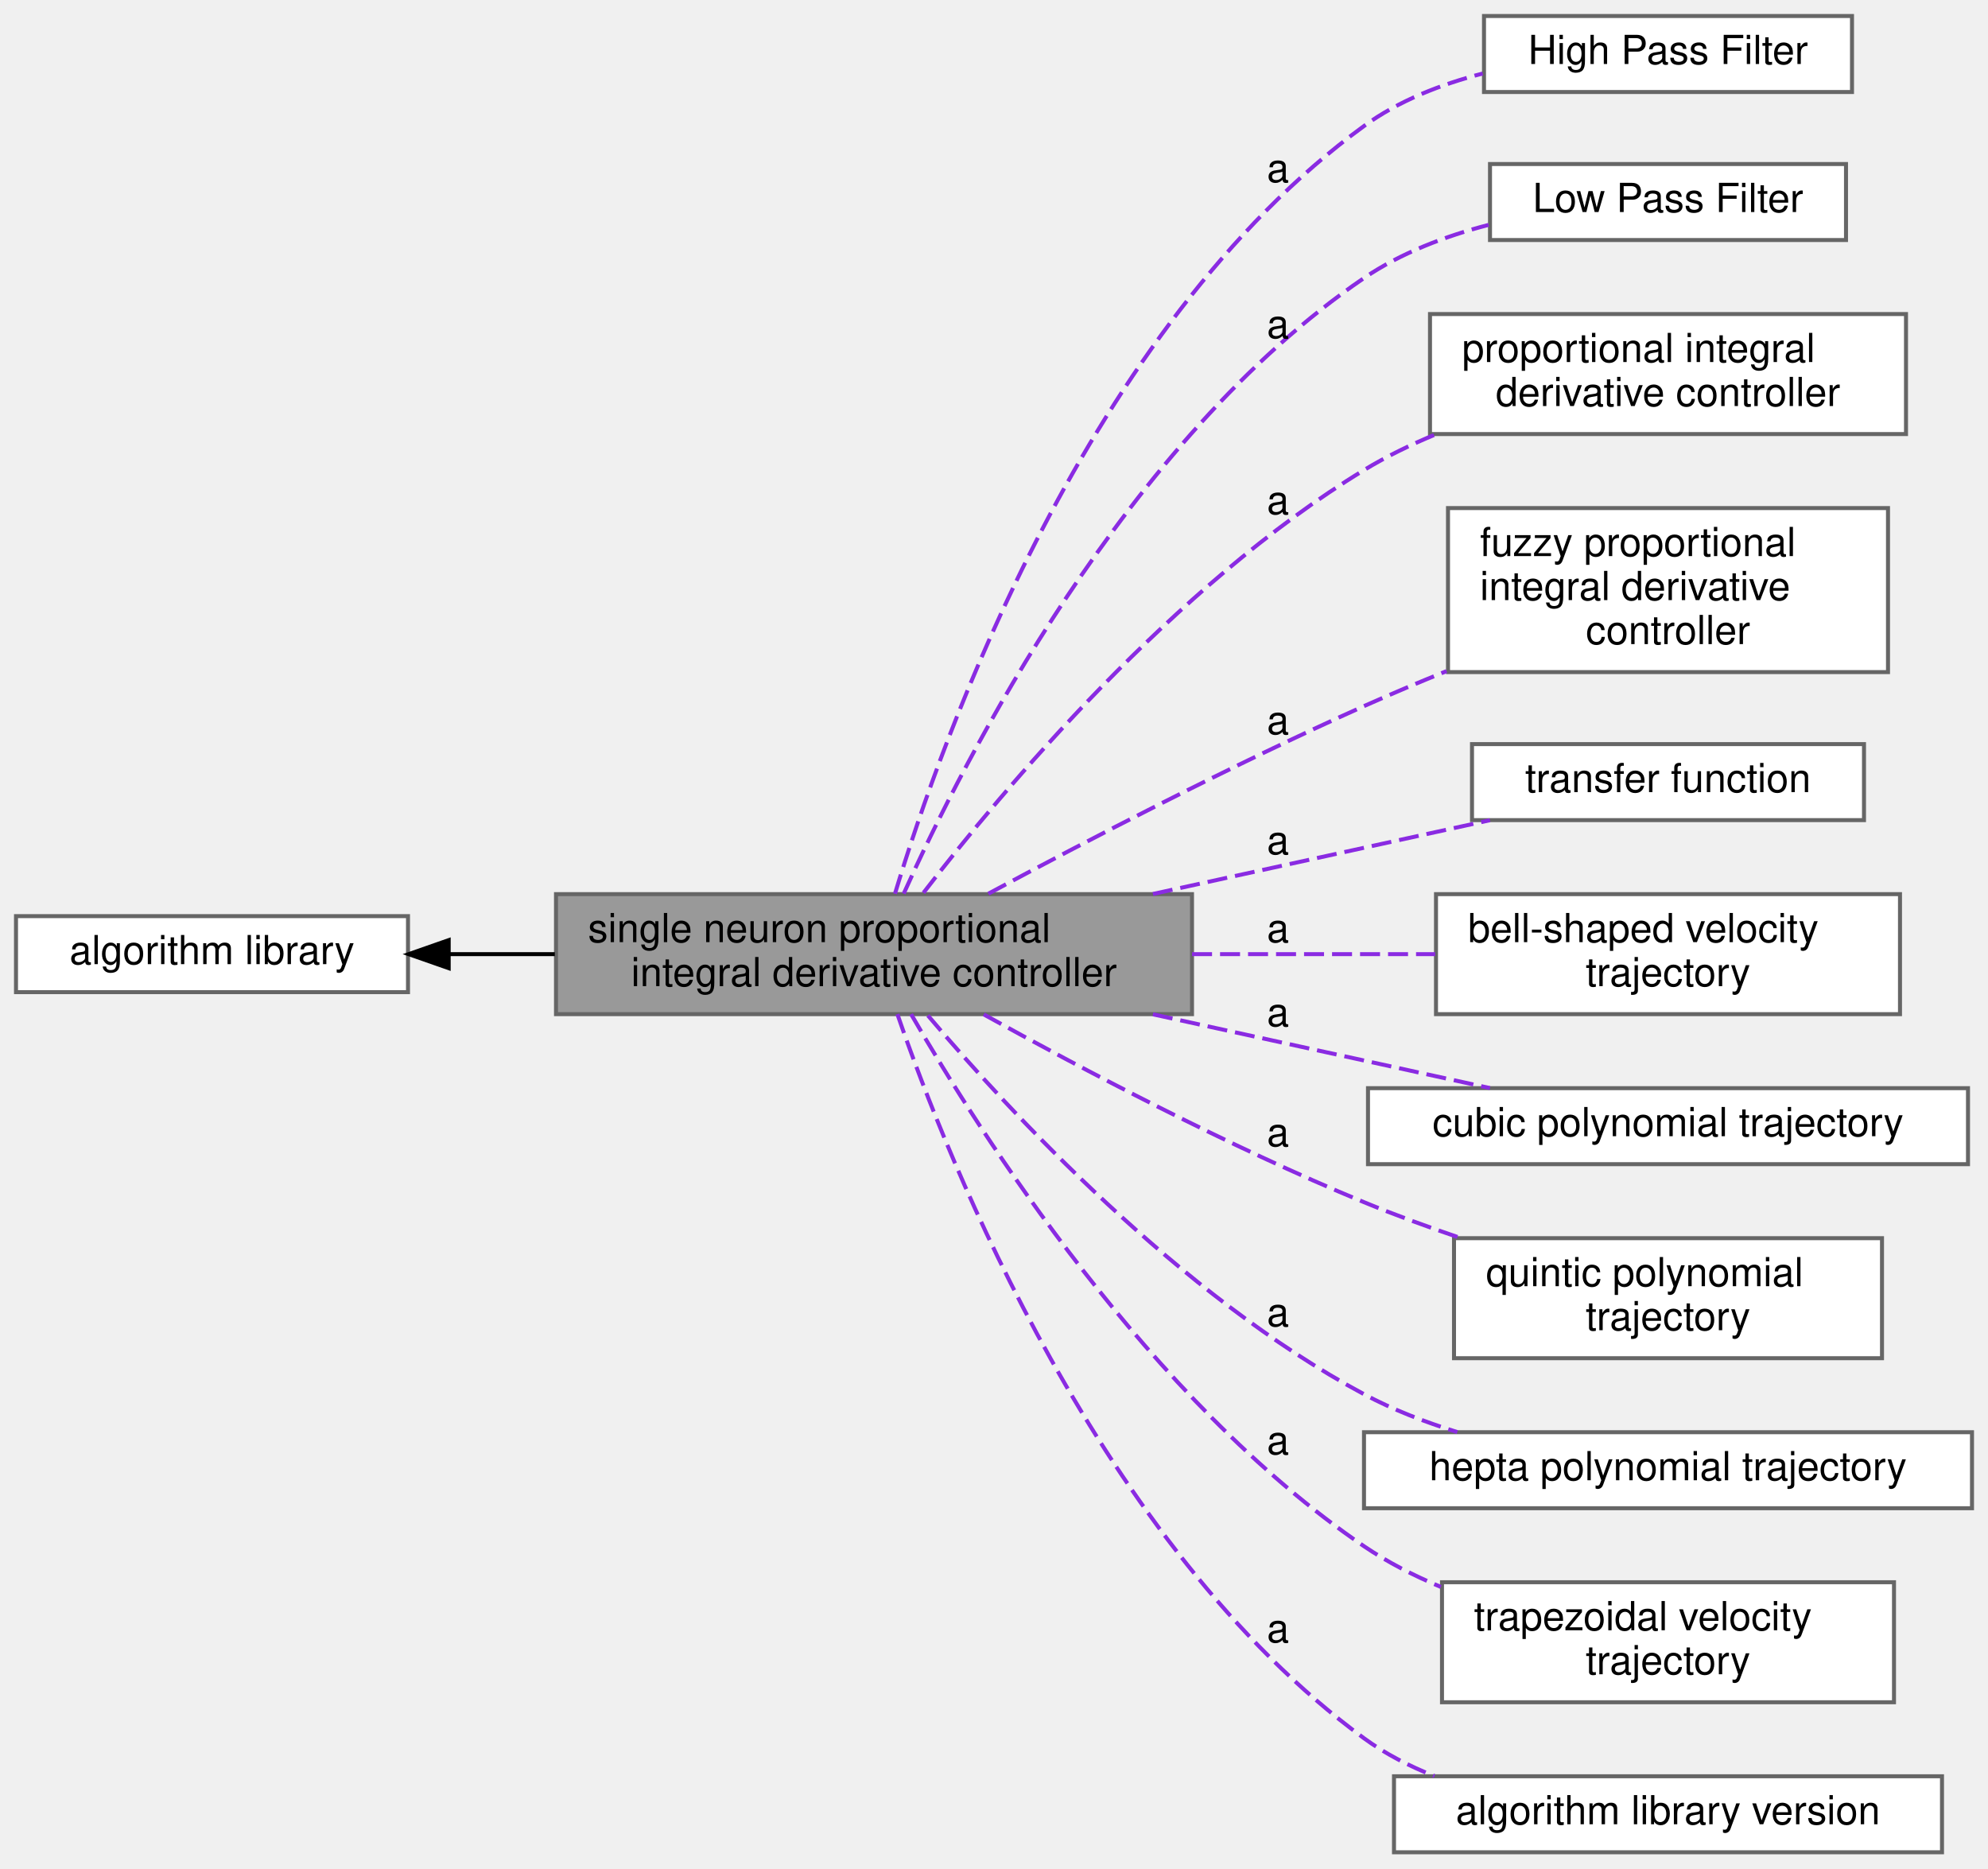
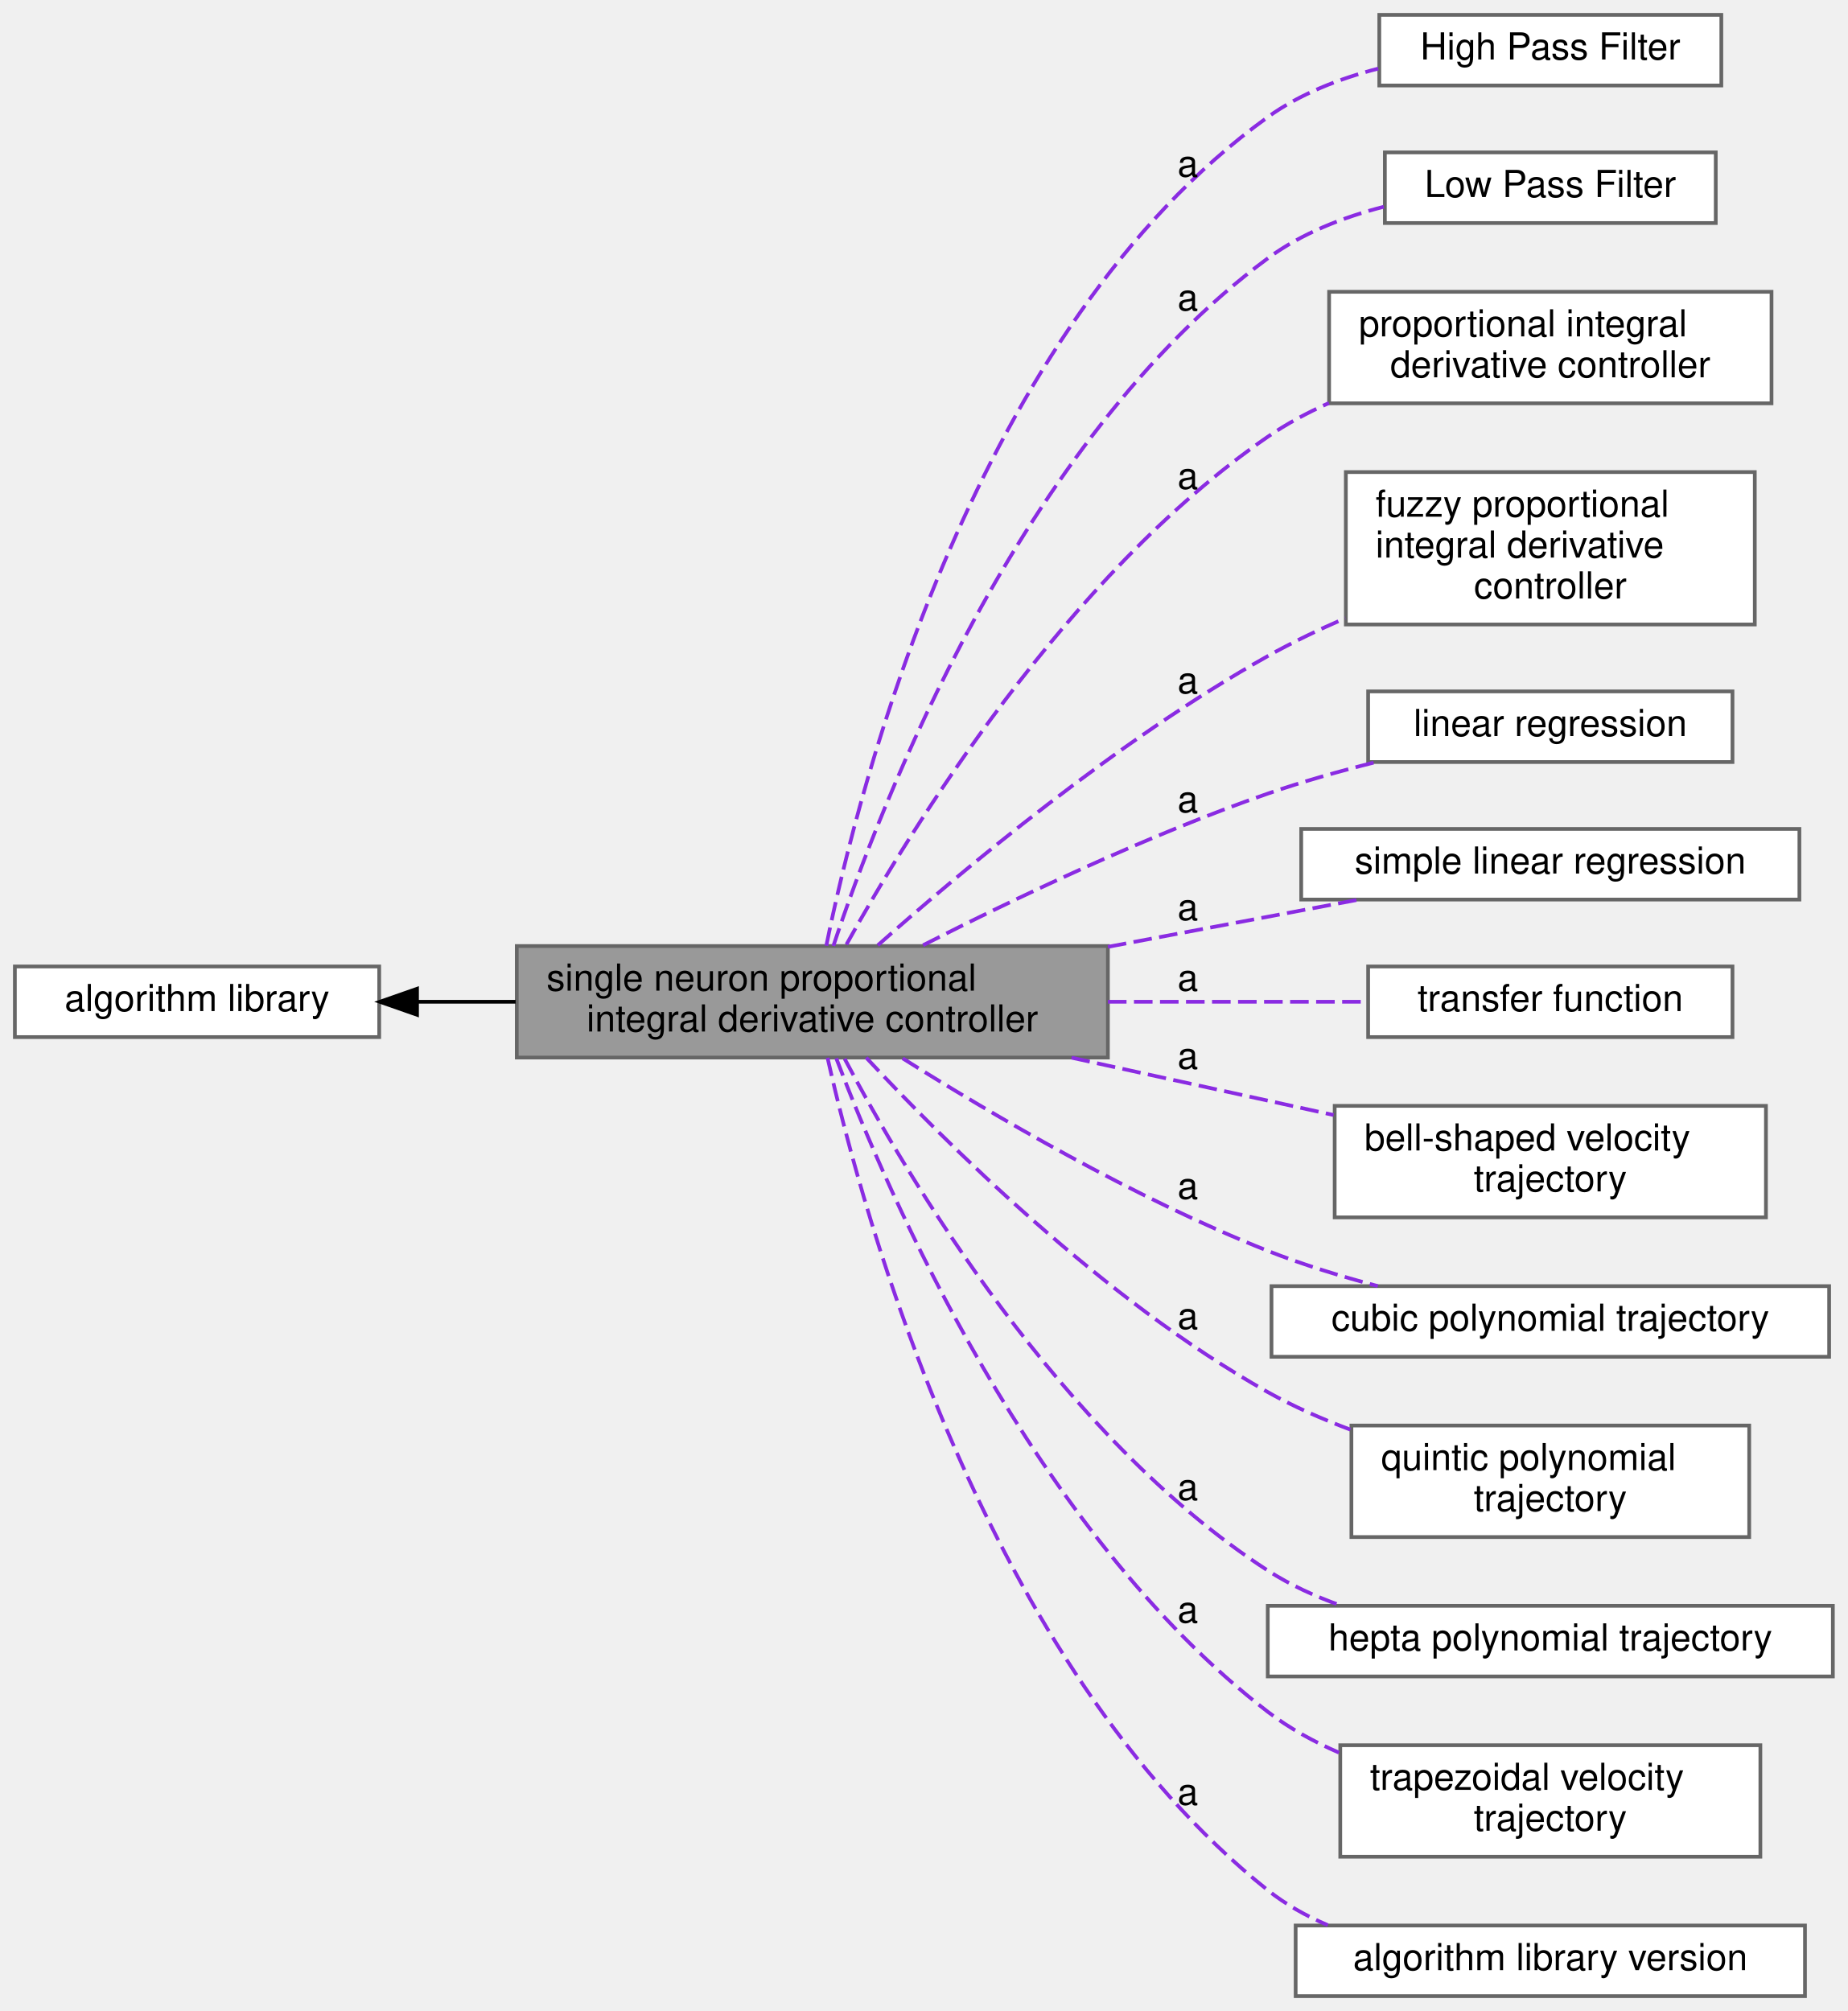
- <svg xmlns="http://www.w3.org/2000/svg" xmlns:xlink="http://www.w3.org/1999/xlink" width="497pt" height="467pt" viewBox="0.00 0.00 497.00 467.00">
-   <g id="graph0" class="graph" transform="scale(1 1) rotate(0) translate(4 463)">
+ <svg xmlns="http://www.w3.org/2000/svg" xmlns:xlink="http://www.w3.org/1999/xlink" width="497pt" height="541pt" viewBox="0.00 0.00 497.00 541.00">
+   <g id="graph0" class="graph" transform="scale(1 1) rotate(0) translate(4 537)">
    <g id="Node000003" class="node">
      <g id="a_Node000003">
        <a xlink:href="../../d5/d49/group__a__hpf.html" target="_top" xlink:title=" ">
-           <polygon fill="white" stroke="#666666" points="459,-459 367,-459 367,-440 459,-440 459,-459" />
-           <text text-anchor="middle" x="413" y="-447" font-family="Helvetica,sans-Serif" font-size="10.00">High Pass Filter</text>
+           <polygon fill="white" stroke="#666666" points="459,-533 367,-533 367,-514 459,-514 459,-533" />
+           <text text-anchor="middle" x="413" y="-521" font-family="Helvetica,sans-Serif" font-size="10.00">High Pass Filter</text>
        </a>
      </g>
    </g>
    <g id="Node000004" class="node">
      <g id="a_Node000004">
        <a xlink:href="../../d0/dae/group__a__lpf.html" target="_top" xlink:title=" ">
-           <polygon fill="white" stroke="#666666" points="457.5,-422 368.5,-422 368.5,-403 457.5,-403 457.5,-422" />
-           <text text-anchor="middle" x="413" y="-410" font-family="Helvetica,sans-Serif" font-size="10.00">Low Pass Filter</text>
+           <polygon fill="white" stroke="#666666" points="457.5,-496 368.5,-496 368.5,-477 457.5,-477 457.5,-496" />
+           <text text-anchor="middle" x="413" y="-484" font-family="Helvetica,sans-Serif" font-size="10.00">Low Pass Filter</text>
        </a>
      </g>
    </g>
    <g id="Node000005" class="node">
      <g id="a_Node000005">
        <a xlink:href="../../dd/d81/group__a__pid.html" target="_top" xlink:title=" ">
-           <polygon fill="white" stroke="#666666" points="472.5,-384.5 353.5,-384.5 353.5,-354.5 472.5,-354.5 472.5,-384.5" />
-           <text text-anchor="start" x="361.5" y="-372.5" font-family="Helvetica,sans-Serif" font-size="10.00">proportional integral</text>
-           <text text-anchor="middle" x="413" y="-361.5" font-family="Helvetica,sans-Serif" font-size="10.00"> derivative controller</text>
+           <polygon fill="white" stroke="#666666" points="472.5,-458.5 353.5,-458.5 353.5,-428.5 472.5,-428.5 472.5,-458.5" />
+           <text text-anchor="start" x="361.5" y="-446.5" font-family="Helvetica,sans-Serif" font-size="10.00">proportional integral</text>
+           <text text-anchor="middle" x="413" y="-435.5" font-family="Helvetica,sans-Serif" font-size="10.00"> derivative controller</text>
        </a>
      </g>
    </g>
    <g id="Node000006" class="node">
      <g id="a_Node000006">
        <a xlink:href="../../d9/da5/group__a__pid__fuzzy.html" target="_top" xlink:title=" ">
-           <polygon fill="white" stroke="#666666" points="468,-336 358,-336 358,-295 468,-295 468,-336" />
-           <text text-anchor="start" x="366" y="-324" font-family="Helvetica,sans-Serif" font-size="10.00">fuzzy proportional</text>
-           <text text-anchor="start" x="366" y="-313" font-family="Helvetica,sans-Serif" font-size="10.00"> integral derivative</text>
-           <text text-anchor="middle" x="413" y="-302" font-family="Helvetica,sans-Serif" font-size="10.00"> controller</text>
+           <polygon fill="white" stroke="#666666" points="468,-410 358,-410 358,-369 468,-369 468,-410" />
+           <text text-anchor="start" x="366" y="-398" font-family="Helvetica,sans-Serif" font-size="10.00">fuzzy proportional</text>
+           <text text-anchor="start" x="366" y="-387" font-family="Helvetica,sans-Serif" font-size="10.00"> integral derivative</text>
+           <text text-anchor="middle" x="413" y="-376" font-family="Helvetica,sans-Serif" font-size="10.00"> controller</text>
        </a>
      </g>
    </g>
    <g id="Node000001" class="node">
      <g id="a_Node000001">
        <a xlink:title=" ">
-           <polygon fill="#999999" stroke="#666666" points="294,-239.5 135,-239.5 135,-209.5 294,-209.5 294,-239.5" />
-           <text text-anchor="start" x="143" y="-227.5" font-family="Helvetica,sans-Serif" font-size="10.00">single neuron proportional</text>
-           <text text-anchor="middle" x="214.5" y="-216.5" font-family="Helvetica,sans-Serif" font-size="10.00"> integral derivative controller</text>
+           <polygon fill="#999999" stroke="#666666" points="294,-282.5 135,-282.5 135,-252.5 294,-252.5 294,-282.5" />
+           <text text-anchor="start" x="143" y="-270.5" font-family="Helvetica,sans-Serif" font-size="10.00">single neuron proportional</text>
+           <text text-anchor="middle" x="214.5" y="-259.5" font-family="Helvetica,sans-Serif" font-size="10.00"> integral derivative controller</text>
        </a>
      </g>
    </g>
    <g id="edge2" class="edge">
-       <path fill="none" stroke="blueviolet" stroke-dasharray="5,2" d="M219.74,-239.6C231.4,-278.23 267.78,-381.09 337,-431.5 345.66,-437.81 356.23,-441.93 366.67,-444.62" />
-       <text text-anchor="middle" x="315.5" y="-417.5" font-family="Helvetica,sans-Serif" font-size="10.00">a</text>
+       <path fill="none" stroke="blueviolet" stroke-dasharray="5,2" d="M218.26,-282.58C226.97,-325.48 258.12,-448.72 337,-505.5 345.69,-511.76 356.28,-515.86 366.72,-518.55" />
+       <text text-anchor="middle" x="315.5" y="-489.5" font-family="Helvetica,sans-Serif" font-size="10.00">a</text>
    </g>
    <g id="edge3" class="edge">
-       <path fill="none" stroke="blueviolet" stroke-dasharray="5,2" d="M221.93,-239.63C236.91,-272.96 277.41,-352.93 337,-393.5 346.22,-399.77 357.34,-403.98 368.16,-406.79" />
-       <text text-anchor="middle" x="315.5" y="-378.5" font-family="Helvetica,sans-Serif" font-size="10.00">a</text>
+       <path fill="none" stroke="blueviolet" stroke-dasharray="5,2" d="M220.16,-282.53C232.59,-320.01 270.19,-418.12 337,-467.5 346.07,-474.21 357.27,-478.56 368.21,-481.38" />
+       <text text-anchor="middle" x="315.5" y="-453.5" font-family="Helvetica,sans-Serif" font-size="10.00">a</text>
    </g>
    <g id="edge4" class="edge">
-       <path fill="none" stroke="blueviolet" stroke-dasharray="5,2" d="M226.86,-239.83C246.53,-265.34 289.44,-316.57 337,-345.5 342.61,-348.91 348.75,-351.89 355.02,-354.47" />
-       <text text-anchor="middle" x="315.5" y="-334.5" font-family="Helvetica,sans-Serif" font-size="10.00">a</text>
+       <path fill="none" stroke="blueviolet" stroke-dasharray="5,2" d="M223.67,-282.91C240.65,-313.5 282.74,-382.14 337,-419.5 342.07,-422.99 347.67,-425.99 353.46,-428.58" />
+       <text text-anchor="middle" x="315.5" y="-405.5" font-family="Helvetica,sans-Serif" font-size="10.00">a</text>
    </g>
    <g id="edge5" class="edge">
-       <path fill="none" stroke="blueviolet" stroke-dasharray="5,2" d="M243.09,-239.61C267.47,-252.71 304.14,-271.81 337,-286.5 343.63,-289.46 350.66,-292.42 357.65,-295.25" />
-       <text text-anchor="middle" x="315.5" y="-279.5" font-family="Helvetica,sans-Serif" font-size="10.00">a</text>
+       <path fill="none" stroke="blueviolet" stroke-dasharray="5,2" d="M232.12,-282.71C254.57,-302.65 296.45,-337.76 337,-360.5 343.58,-364.19 350.71,-367.61 357.88,-370.71" />
+       <text text-anchor="middle" x="315.5" y="-350.5" font-family="Helvetica,sans-Serif" font-size="10.00">a</text>
    </g>
    <g id="Node000007" class="node">
      <g id="a_Node000007">
+         <a xlink:href="../../d8/d67/group__a__regress__linear.html" target="_top" xlink:title=" ">
+           <polygon fill="white" stroke="#666666" points="462,-351 364,-351 364,-332 462,-332 462,-351" />
+           <text text-anchor="middle" x="413" y="-339" font-family="Helvetica,sans-Serif" font-size="10.00">linear regression</text>
+         </a>
+       </g>
+     </g>
+     <g id="edge6" class="edge">
+       <path fill="none" stroke="blueviolet" stroke-dasharray="5,2" d="M244.3,-282.73C268.51,-295.05 304.3,-312.16 337,-323.5 346.24,-326.7 356.3,-329.54 365.98,-331.96" />
+       <text text-anchor="middle" x="315.5" y="-318.5" font-family="Helvetica,sans-Serif" font-size="10.00">a</text>
+     </g>
+     <g id="Node000008" class="node">
+       <g id="a_Node000008">
+         <a xlink:href="../../d9/ddc/group__a__regress__simple.html" target="_top" xlink:title=" ">
+           <polygon fill="white" stroke="#666666" points="480,-314 346,-314 346,-295 480,-295 480,-314" />
+           <text text-anchor="middle" x="413" y="-302" font-family="Helvetica,sans-Serif" font-size="10.00">simple linear regression</text>
+         </a>
+       </g>
+     </g>
+     <g id="edge7" class="edge">
+       <path fill="none" stroke="blueviolet" stroke-dasharray="5,2" d="M294.01,-282.28C316.67,-286.55 340.8,-291.09 361.29,-294.95" />
+       <text text-anchor="middle" x="315.5" y="-289.5" font-family="Helvetica,sans-Serif" font-size="10.00">a</text>
+     </g>
+     <g id="Node000009" class="node">
+       <g id="a_Node000009">
        <a xlink:href="../../dd/dce/group__a__tf.html" target="_top" xlink:title=" ">
          <polygon fill="white" stroke="#666666" points="462,-277 364,-277 364,-258 462,-258 462,-277" />
          <text text-anchor="middle" x="413" y="-265" font-family="Helvetica,sans-Serif" font-size="10.00">transfer function</text>
        </a>
      </g>
    </g>
-     <g id="edge6" class="edge">
-       <path fill="none" stroke="blueviolet" stroke-dasharray="5,2" d="M284.23,-239.54C312.23,-245.67 343.75,-252.57 368.49,-257.98" />
-       <text text-anchor="middle" x="315.5" y="-249.5" font-family="Helvetica,sans-Serif" font-size="10.00">a</text>
+     <g id="edge8" class="edge">
+       <path fill="none" stroke="blueviolet" stroke-dasharray="5,2" d="M294.01,-267.5C317.63,-267.5 342.85,-267.5 363.88,-267.5" />
+       <text text-anchor="middle" x="315.5" y="-270.5" font-family="Helvetica,sans-Serif" font-size="10.00">a</text>
    </g>
-     <g id="Node000008" class="node">
-       <g id="a_Node000008">
+     <g id="Node000010" class="node">
+       <g id="a_Node000010">
        <a xlink:href="../../d1/d83/group__a__trajbell.html" target="_top" xlink:title=" ">
          <polygon fill="white" stroke="#666666" points="471,-239.5 355,-239.5 355,-209.5 471,-209.5 471,-239.5" />
          <text text-anchor="start" x="363" y="-227.5" font-family="Helvetica,sans-Serif" font-size="10.00">bell-shaped velocity</text>
          <text text-anchor="middle" x="413" y="-216.5" font-family="Helvetica,sans-Serif" font-size="10.00"> trajectory</text>
        </a>
      </g>
    </g>
-     <g id="edge7" class="edge">
-       <path fill="none" stroke="blueviolet" stroke-dasharray="5,2" d="M294.01,-224.5C314.32,-224.5 335.81,-224.5 354.8,-224.5" />
-       <text text-anchor="middle" x="315.5" y="-227.5" font-family="Helvetica,sans-Serif" font-size="10.00">a</text>
+     <g id="edge9" class="edge">
+       <path fill="none" stroke="blueviolet" stroke-dasharray="5,2" d="M284.23,-252.46C307.25,-247.42 332.65,-241.86 354.7,-237.04" />
+       <text text-anchor="middle" x="315.5" y="-249.5" font-family="Helvetica,sans-Serif" font-size="10.00">a</text>
    </g>
-     <g id="Node000009" class="node">
-       <g id="a_Node000009">
+     <g id="Node000011" class="node">
+       <g id="a_Node000011">
        <a xlink:href="../../d3/d60/group__a__trajpoly3.html" target="_top" xlink:title=" ">
          <polygon fill="white" stroke="#666666" points="488,-191 338,-191 338,-172 488,-172 488,-191" />
          <text text-anchor="middle" x="413" y="-179" font-family="Helvetica,sans-Serif" font-size="10.00">cubic polynomial trajectory</text>
        </a>
      </g>
    </g>
-     <g id="edge8" class="edge">
-       <path fill="none" stroke="blueviolet" stroke-dasharray="5,2" d="M284.23,-209.46C312.23,-203.33 343.75,-196.43 368.49,-191.02" />
-       <text text-anchor="middle" x="315.5" y="-206.5" font-family="Helvetica,sans-Serif" font-size="10.00">a</text>
+     <g id="edge10" class="edge">
+       <path fill="none" stroke="blueviolet" stroke-dasharray="5,2" d="M238.82,-252.27C262.65,-237.29 301.15,-214.65 337,-200.5 346.37,-196.8 356.69,-193.64 366.59,-191.02" />
+       <text text-anchor="middle" x="315.5" y="-214.5" font-family="Helvetica,sans-Serif" font-size="10.00">a</text>
    </g>
-     <g id="Node000010" class="node">
-       <g id="a_Node000010">
+     <g id="Node000012" class="node">
+       <g id="a_Node000012">
        <a xlink:href="../../d6/dfe/group__a__trajpoly5.html" target="_top" xlink:title=" ">
          <polygon fill="white" stroke="#666666" points="466.5,-153.5 359.5,-153.5 359.5,-123.5 466.5,-123.5 466.5,-153.5" />
          <text text-anchor="start" x="367.5" y="-141.5" font-family="Helvetica,sans-Serif" font-size="10.00">quintic polynomial</text>
          <text text-anchor="middle" x="413" y="-130.5" font-family="Helvetica,sans-Serif" font-size="10.00"> trajectory</text>
        </a>
      </g>
    </g>
-     <g id="edge9" class="edge">
-       <path fill="none" stroke="blueviolet" stroke-dasharray="5,2" d="M241.94,-209.43C266.16,-196.01 303.28,-176.39 337,-162.5 344.71,-159.32 353.01,-156.3 361.17,-153.53" />
-       <text text-anchor="middle" x="315.5" y="-176.5" font-family="Helvetica,sans-Serif" font-size="10.00">a</text>
+     <g id="edge11" class="edge">
+       <path fill="none" stroke="blueviolet" stroke-dasharray="5,2" d="M228.99,-252.47C250.01,-229.92 292.75,-187.32 337,-162.5 343.92,-158.62 351.55,-155.27 359.22,-152.4" />
+       <text text-anchor="middle" x="315.5" y="-179.5" font-family="Helvetica,sans-Serif" font-size="10.00">a</text>
    </g>
-     <g id="Node000011" class="node">
-       <g id="a_Node000011">
+     <g id="Node000013" class="node">
+       <g id="a_Node000013">
        <a xlink:href="../../df/d82/group__a__trajpoly7.html" target="_top" xlink:title=" ">
          <polygon fill="white" stroke="#666666" points="489,-105 337,-105 337,-86 489,-86 489,-105" />
          <text text-anchor="middle" x="413" y="-93" font-family="Helvetica,sans-Serif" font-size="10.00">hepta polynomial trajectory</text>
        </a>
      </g>
    </g>
-     <g id="edge10" class="edge">
-       <path fill="none" stroke="blueviolet" stroke-dasharray="5,2" d="M227.98,-209.16C248.27,-185.24 290.85,-139.23 337,-114.5 344.22,-110.63 352.26,-107.53 360.32,-105.04" />
-       <text text-anchor="middle" x="315.5" y="-131.5" font-family="Helvetica,sans-Serif" font-size="10.00">a</text>
+     <g id="edge12" class="edge">
+       <path fill="none" stroke="blueviolet" stroke-dasharray="5,2" d="M223.19,-252.17C239.61,-221.1 281.17,-150.59 337,-114.5 342.98,-110.64 349.7,-107.56 356.59,-105.1" />
+       <text text-anchor="middle" x="315.5" y="-133.5" font-family="Helvetica,sans-Serif" font-size="10.00">a</text>
    </g>
-     <g id="Node000012" class="node">
-       <g id="a_Node000012">
+     <g id="Node000014" class="node">
+       <g id="a_Node000014">
        <a xlink:href="../../d7/d75/group__a__trajtrap.html" target="_top" xlink:title=" ">
          <polygon fill="white" stroke="#666666" points="469.5,-67.5 356.5,-67.5 356.5,-37.5 469.5,-37.5 469.5,-67.5" />
          <text text-anchor="start" x="364.5" y="-55.5" font-family="Helvetica,sans-Serif" font-size="10.00">trapezoidal velocity</text>
          <text text-anchor="middle" x="413" y="-44.5" font-family="Helvetica,sans-Serif" font-size="10.00"> trajectory</text>
        </a>
      </g>
    </g>
-     <g id="edge11" class="edge">
-       <path fill="none" stroke="blueviolet" stroke-dasharray="5,2" d="M223.77,-209.5C240.95,-179.73 283.37,-112.92 337,-76.5 342.88,-72.51 349.47,-69.14 356.23,-66.32" />
-       <text text-anchor="middle" x="315.5" y="-99.5" font-family="Helvetica,sans-Serif" font-size="10.00">a</text>
+     <g id="edge13" class="edge">
+       <path fill="none" stroke="blueviolet" stroke-dasharray="5,2" d="M220.93,-252.31C234.6,-216.28 273.9,-124.99 337,-76.5 342.75,-72.08 349.33,-68.47 356.15,-65.51" />
+       <text text-anchor="middle" x="315.5" y="-100.5" font-family="Helvetica,sans-Serif" font-size="10.00">a</text>
    </g>
-     <g id="Node000013" class="node">
-       <g id="a_Node000013">
+     <g id="Node000015" class="node">
+       <g id="a_Node000015">
        <a xlink:href="../../d2/d6c/group__a__version.html" target="_top" xlink:title=" ">
          <polygon fill="white" stroke="#666666" points="481.5,-19 344.5,-19 344.5,0 481.5,0 481.5,-19" />
          <text text-anchor="middle" x="413" y="-7" font-family="Helvetica,sans-Serif" font-size="10.00">algorithm library version</text>
        </a>
      </g>
    </g>
-     <g id="edge12" class="edge">
-       <path fill="none" stroke="blueviolet" stroke-dasharray="5,2" d="M220.35,-209.5C233.08,-172.56 271.1,-76.75 337,-28.5 342.31,-24.61 348.34,-21.52 354.61,-19.05" />
-       <text text-anchor="middle" x="315.5" y="-52.5" font-family="Helvetica,sans-Serif" font-size="10.00">a</text>
+     <g id="edge14" class="edge">
+       <path fill="none" stroke="blueviolet" stroke-dasharray="5,2" d="M218.59,-252.43C228.1,-210.08 260.96,-89.18 337,-28.5 341.83,-24.65 347.34,-21.56 353.14,-19.1" />
+       <text text-anchor="middle" x="315.5" y="-51.5" font-family="Helvetica,sans-Serif" font-size="10.00">a</text>
    </g>
    <g id="Node000002" class="node">
      <g id="a_Node000002">
        <a xlink:href="../../d2/d6b/group__liba.html" target="_top" xlink:title=" ">
-           <polygon fill="white" stroke="#666666" points="98,-234 0,-234 0,-215 98,-215 98,-234" />
-           <text text-anchor="middle" x="49" y="-222" font-family="Helvetica,sans-Serif" font-size="10.00">algorithm library</text>
+           <polygon fill="white" stroke="#666666" points="98,-277 0,-277 0,-258 98,-258 98,-277" />
+           <text text-anchor="middle" x="49" y="-265" font-family="Helvetica,sans-Serif" font-size="10.00">algorithm library</text>
        </a>
      </g>
    </g>
    <g id="edge1" class="edge">
-       <path fill="none" stroke="black" d="M108.38,-224.5C116.92,-224.5 125.83,-224.5 134.7,-224.5" />
-       <polygon fill="black" stroke="black" points="108.17,-221 98.17,-224.5 108.17,-228 108.17,-221" />
+       <path fill="none" stroke="black" d="M108.38,-267.5C116.92,-267.5 125.83,-267.5 134.7,-267.5" />
+       <polygon fill="black" stroke="black" points="108.17,-264 98.17,-267.5 108.17,-271 108.17,-264" />
    </g>
  </g>
</svg>
